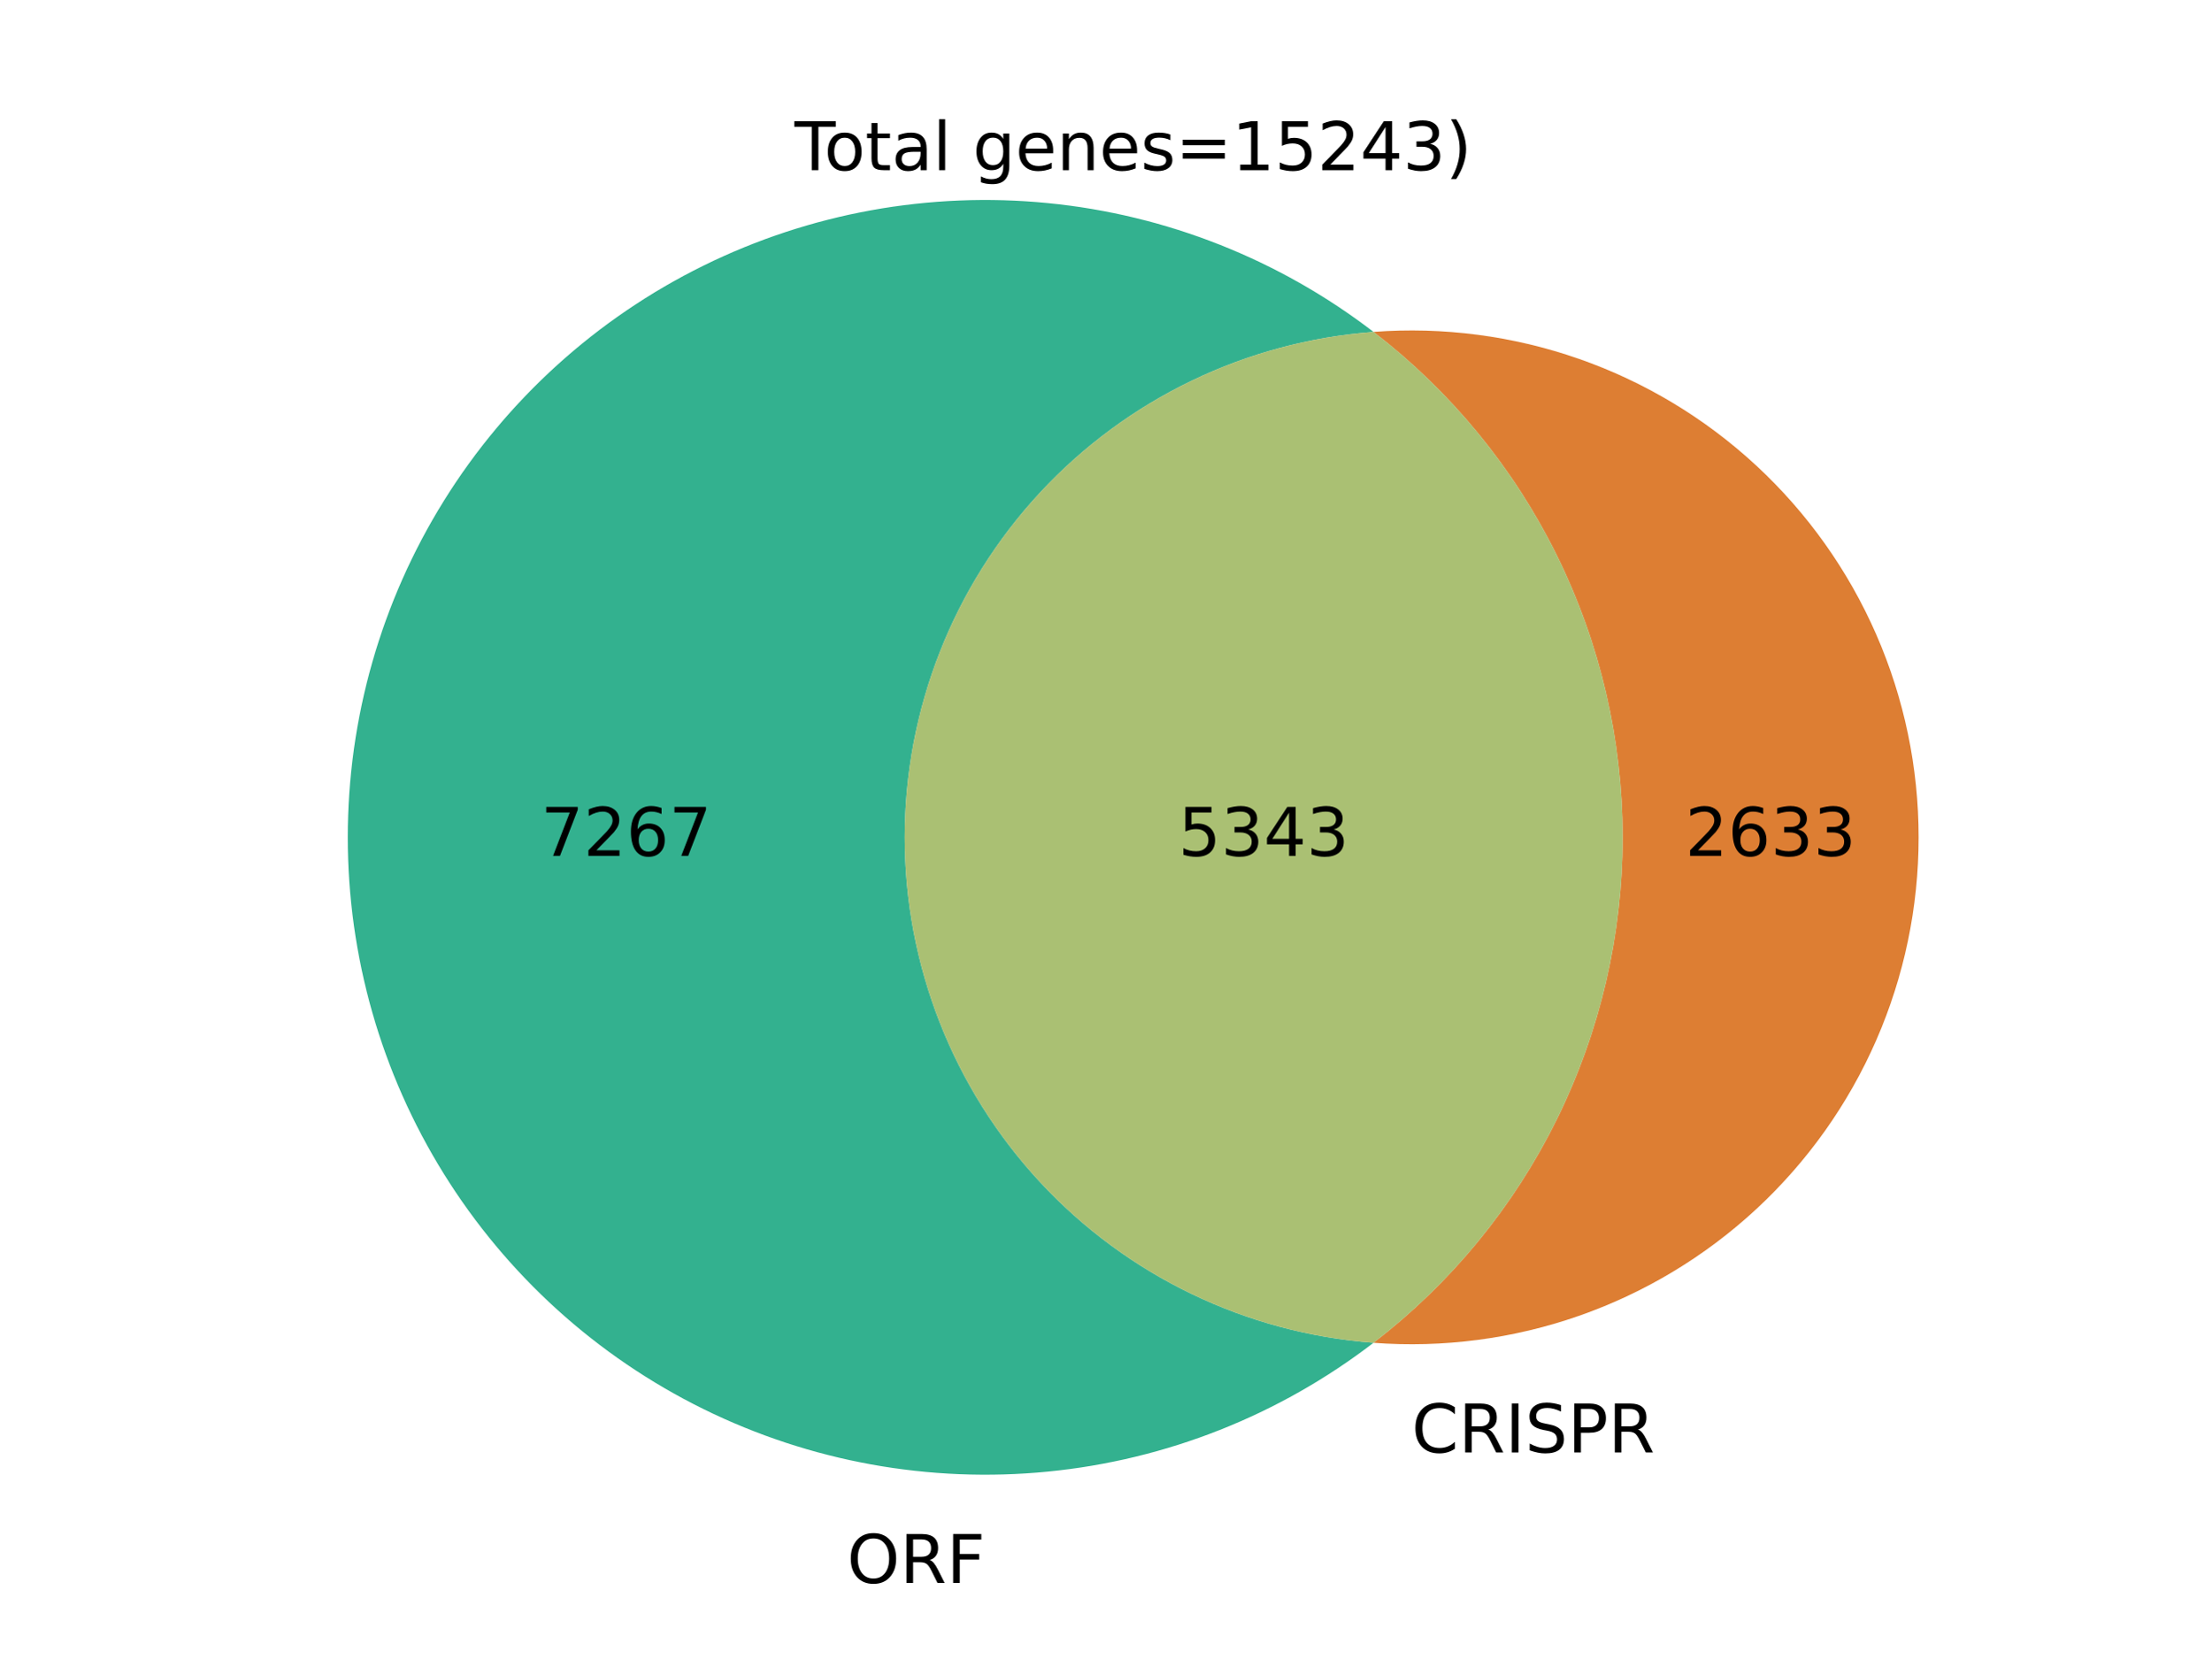
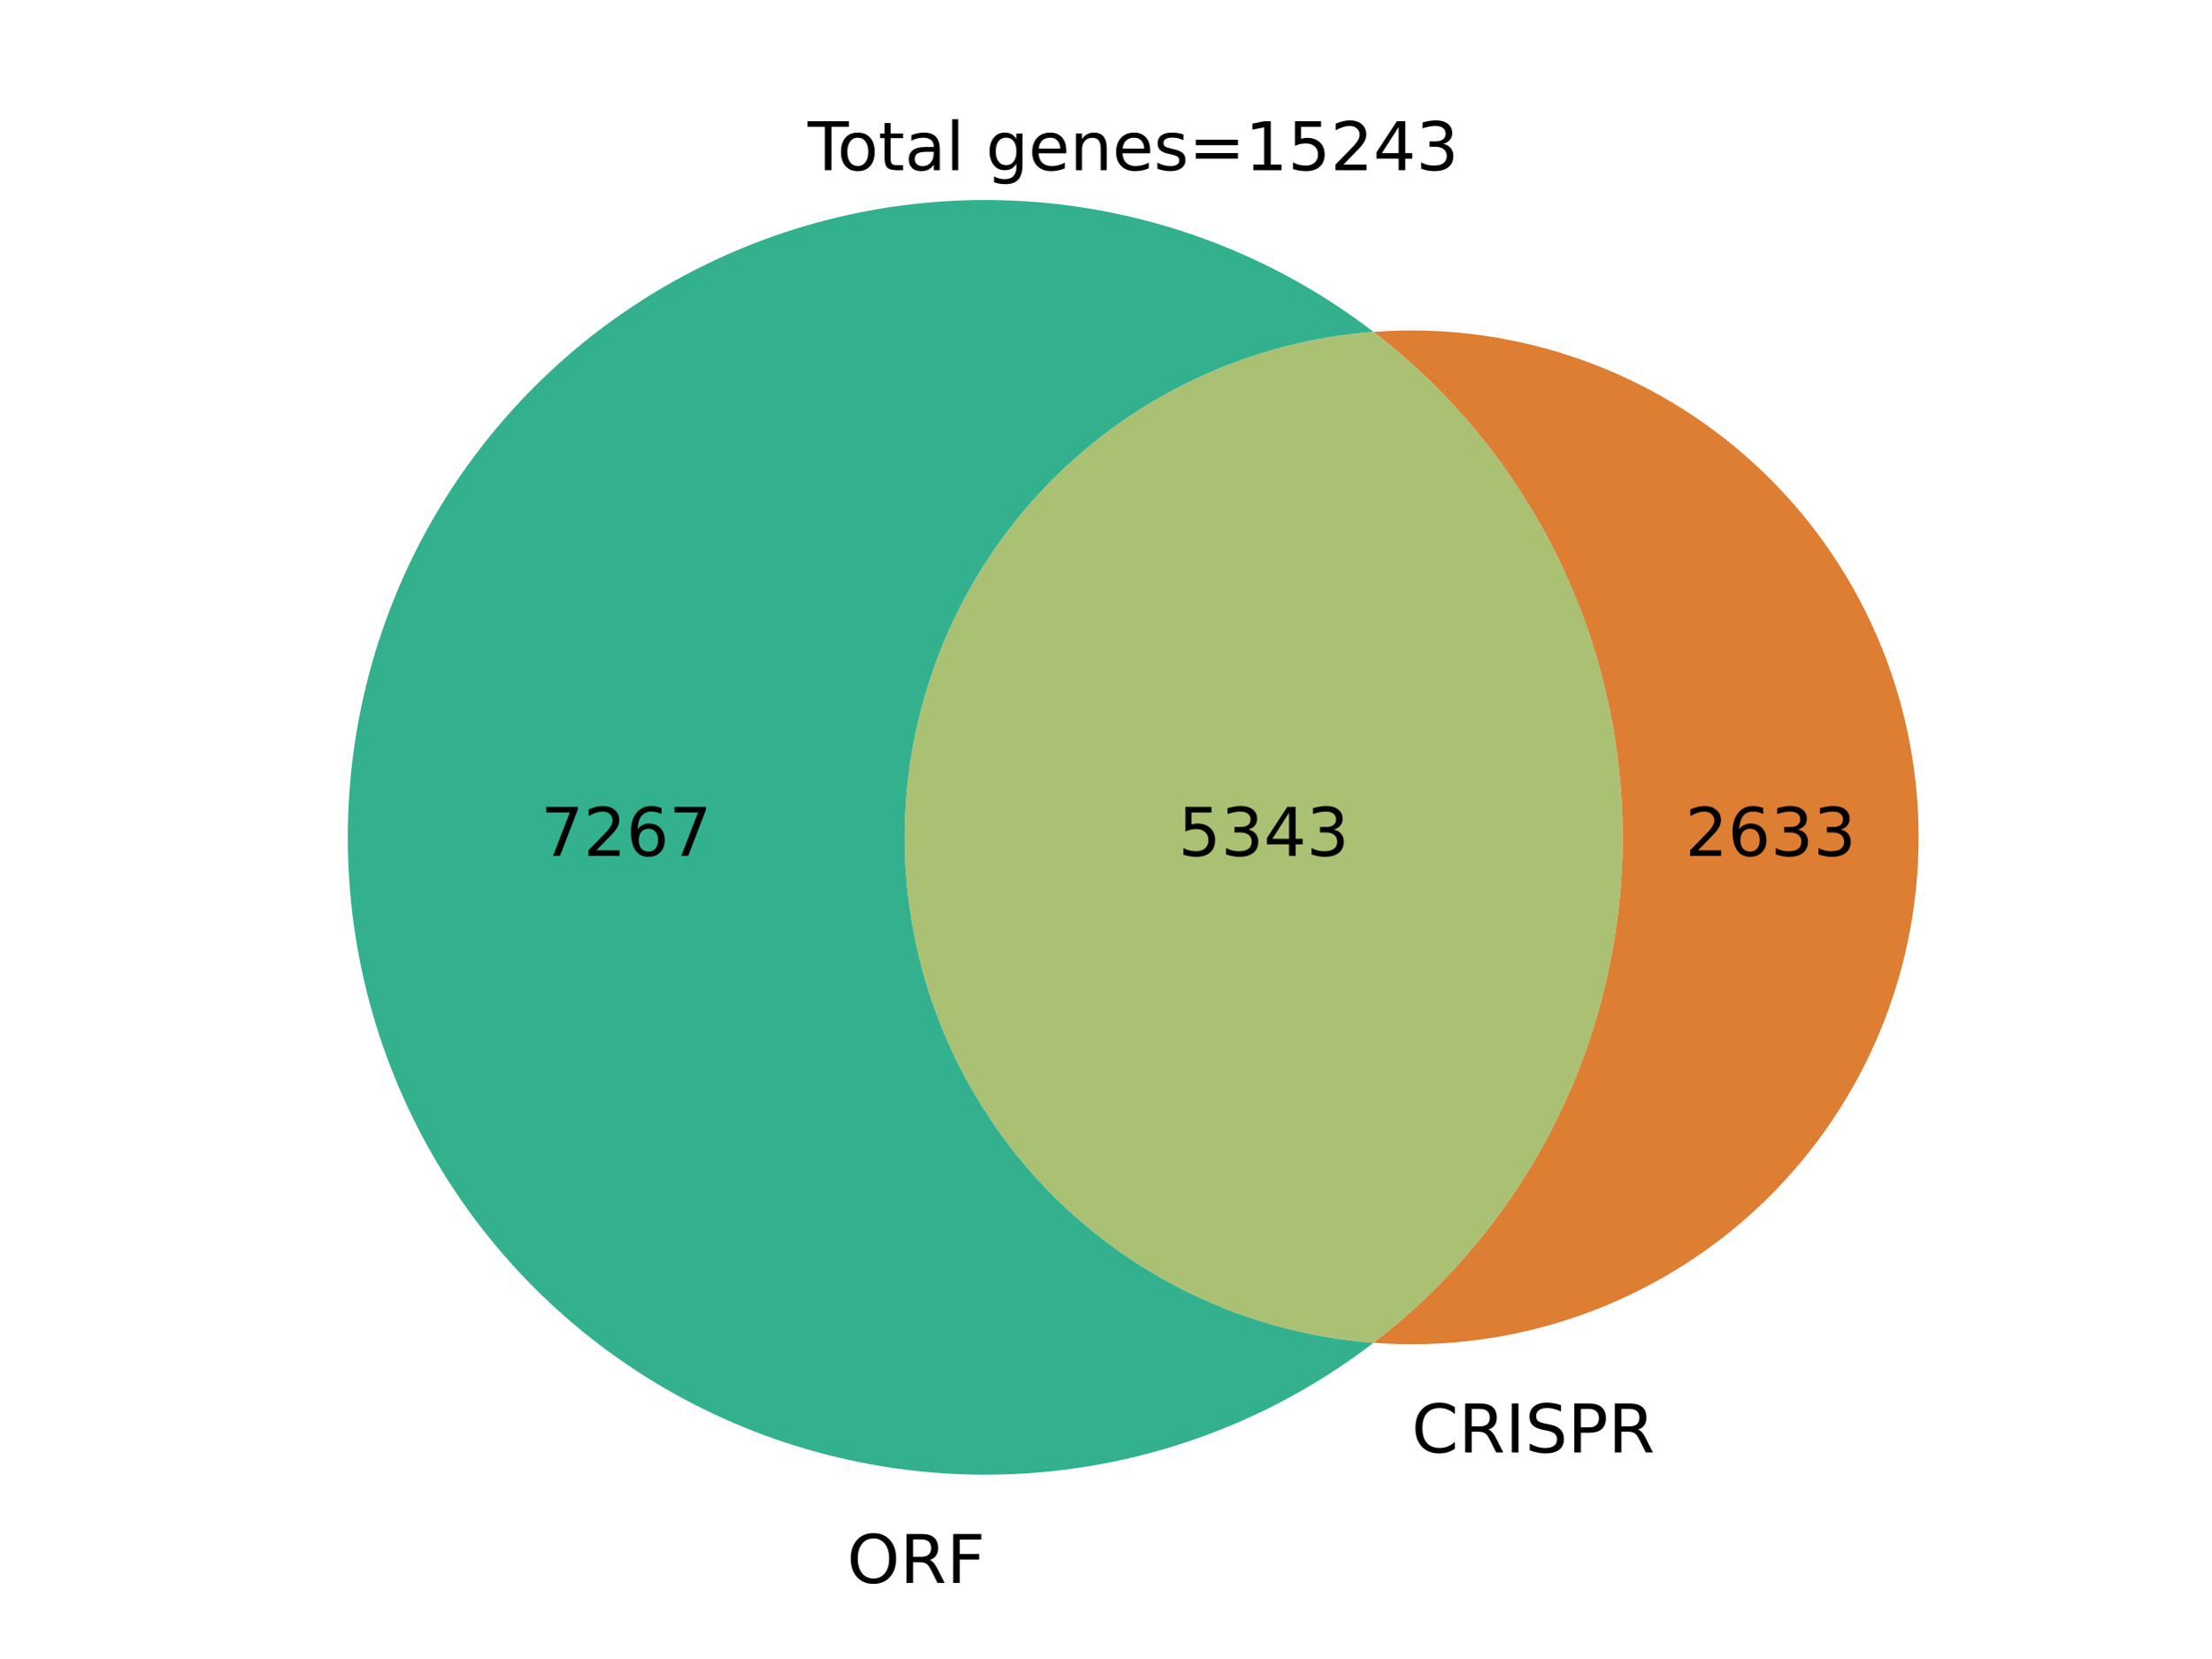
<svg xmlns="http://www.w3.org/2000/svg" xmlns:xlink="http://www.w3.org/1999/xlink" width="460.8pt" height="345.6pt" viewBox="0 0 460.8 345.6" version="1.1">
  <defs>
    <style type="text/css">*{stroke-linejoin: round; stroke-linecap: butt}</style>
  </defs>
  <g id="figure_1">
    <g id="patch_1">
      <path d="M 0 345.6  L 460.8 345.6  L 460.8 0  L 0 0  L 0 345.6  z " style="fill: none" />
    </g>
    <g id="axes_1">
      <g id="patch_2">
-         <path d="M 286.242 279.882  C 259.681 277.877 234.837 265.9 216.726 246.37  C 198.614 226.839 188.541 201.164 188.541 174.528  C 188.541 147.892 198.614 122.217 216.726 102.686  C 234.837 83.156 259.681 71.179 286.242 69.174  C 266.575 54.068 243.067 44.766 218.388 42.326  C 193.71 39.886 168.835 44.405 146.591 55.367  C 124.347 66.33 105.611 83.305 92.513 104.362  C 79.415 125.419 72.472 149.729 72.472 174.528  C 72.472 199.327 79.415 223.637 92.513 244.694  C 105.611 265.751 124.347 282.726 146.591 293.689  C 168.835 304.651 193.71 309.17 218.388 306.73  C 243.067 304.29 266.575 294.988 286.242 279.882  " clip-path="url(#p01fee1c030)" style="fill: #009e73; opacity: 0.8" />
+         <path d="M 286.242 279.882  C 259.681 277.877 234.837 265.9 216.726 246.37  C 198.614 226.839 188.541 201.164 188.541 174.528  C 188.541 147.892 198.614 122.217 216.726 102.686  C 234.837 83.156 259.681 71.179 286.242 69.174  C 266.575 54.068 243.067 44.766 218.388 42.326  C 193.71 39.886 168.835 44.405 146.591 55.367  C 124.347 66.33 105.611 83.305 92.513 104.362  C 79.415 125.419 72.472 149.729 72.472 174.528  C 72.472 199.327 79.415 223.637 92.513 244.694  C 105.611 265.751 124.347 282.726 146.591 293.689  C 168.835 304.651 193.71 309.17 218.388 306.73  C 243.067 304.29 266.575 294.988 286.242 279.882  " clip-path="url(#p03241546a3)" style="fill: #009e73; opacity: 0.8" />
      </g>
      <g id="patch_3">
-         <path d="M 286.242 69.174  C 302.392 81.58 315.476 97.534 324.479 115.801  C 333.481 134.068 338.164 154.163 338.164 174.528  C 338.164 194.893 333.481 214.988 324.479 233.255  C 315.476 251.522 302.392 267.476 286.242 279.882  C 300.745 280.977 315.319 279.065 329.049 274.267  C 342.779 269.469 355.372 261.887 366.036 251.997  C 376.701 242.107 385.209 230.121 391.027 216.791  C 396.845 203.461 399.848 189.072 399.848 174.528  C 399.848 159.984 396.845 145.595 391.027 132.265  C 385.209 118.935 376.701 106.949 366.036 97.059  C 355.372 87.169 342.779 79.587 329.049 74.789  C 315.319 69.991 300.745 68.079 286.242 69.174  " clip-path="url(#p01fee1c030)" style="fill: #d55e00; opacity: 0.8" />
+         <path d="M 286.242 69.174  C 302.392 81.58 315.476 97.534 324.479 115.801  C 333.481 134.068 338.164 154.163 338.164 174.528  C 338.164 194.893 333.481 214.988 324.479 233.255  C 315.476 251.522 302.392 267.476 286.242 279.882  C 300.745 280.977 315.319 279.065 329.049 274.267  C 342.779 269.469 355.372 261.887 366.036 251.997  C 376.701 242.107 385.209 230.121 391.027 216.791  C 396.845 203.461 399.848 189.072 399.848 174.528  C 399.848 159.984 396.845 145.595 391.027 132.265  C 385.209 118.935 376.701 106.949 366.036 97.059  C 355.372 87.169 342.779 79.587 329.049 74.789  C 315.319 69.991 300.745 68.079 286.242 69.174  " clip-path="url(#p03241546a3)" style="fill: #d55e00; opacity: 0.8" />
      </g>
      <g id="patch_4">
-         <path d="M 286.242 279.882  C 302.392 267.476 315.476 251.522 324.479 233.255  C 333.481 214.988 338.164 194.893 338.164 174.528  C 338.164 154.163 333.481 134.068 324.479 115.801  C 315.476 97.534 302.392 81.58 286.242 69.174  C 259.681 71.179 234.837 83.156 216.726 102.686  C 198.614 122.217 188.541 147.892 188.541 174.528  C 188.541 201.164 198.614 226.839 216.726 246.37  C 234.837 265.9 259.681 277.877 286.242 279.882  " clip-path="url(#p01fee1c030)" style="fill: #95b050; opacity: 0.8" />
+         <path d="M 286.242 279.882  C 302.392 267.476 315.476 251.522 324.479 233.255  C 333.481 214.988 338.164 194.893 338.164 174.528  C 338.164 154.163 333.481 134.068 324.479 115.801  C 315.476 97.534 302.392 81.58 286.242 69.174  C 259.681 71.179 234.837 83.156 216.726 102.686  C 198.614 122.217 188.541 147.892 188.541 174.528  C 188.541 201.164 198.614 226.839 216.726 246.37  C 234.837 265.9 259.681 277.877 286.242 279.882  " clip-path="url(#p03241546a3)" style="fill: #95b050; opacity: 0.8" />
      </g>
      <g id="text_1">
        <g transform="translate(112.6913 178.3911) scale(0.14 -0.14)">
          <defs>
            <path id="DejaVuSans-37" d="M 525 4666  L 3525 4666  L 3525 4397  L 1831 0  L 1172 0  L 2766 4134  L 525 4134  L 525 4666  z " transform="scale(0.015625)" />
            <path id="DejaVuSans-32" d="M 1228 531  L 3431 531  L 3431 0  L 469 0  L 469 531  Q 828 903 1448 1529  Q 2069 2156 2228 2338  Q 2531 2678 2651 2914  Q 2772 3150 2772 3378  Q 2772 3750 2511 3984  Q 2250 4219 1831 4219  Q 1534 4219 1204 4116  Q 875 4013 500 3803  L 500 4441  Q 881 4594 1212 4672  Q 1544 4750 1819 4750  Q 2544 4750 2975 4387  Q 3406 4025 3406 3419  Q 3406 3131 3298 2873  Q 3191 2616 2906 2266  Q 2828 2175 2409 1742  Q 1991 1309 1228 531  z " transform="scale(0.015625)" />
            <path id="DejaVuSans-36" d="M 2113 2584  Q 1688 2584 1439 2293  Q 1191 2003 1191 1497  Q 1191 994 1439 701  Q 1688 409 2113 409  Q 2538 409 2786 701  Q 3034 994 3034 1497  Q 3034 2003 2786 2293  Q 2538 2584 2113 2584  z M 3366 4563  L 3366 3988  Q 3128 4100 2886 4159  Q 2644 4219 2406 4219  Q 1781 4219 1451 3797  Q 1122 3375 1075 2522  Q 1259 2794 1537 2939  Q 1816 3084 2150 3084  Q 2853 3084 3261 2657  Q 3669 2231 3669 1497  Q 3669 778 3244 343  Q 2819 -91 2113 -91  Q 1303 -91 875 529  Q 447 1150 447 2328  Q 447 3434 972 4092  Q 1497 4750 2381 4750  Q 2619 4750 2861 4703  Q 3103 4656 3366 4563  z " transform="scale(0.015625)" />
          </defs>
          <use xlink:href="#DejaVuSans-37" />
          <use xlink:href="#DejaVuSans-32" x="63.623" />
          <use xlink:href="#DejaVuSans-36" x="127.246" />
          <use xlink:href="#DejaVuSans-37" x="190.869" />
        </g>
      </g>
      <g id="text_2">
        <g transform="translate(351.1913 178.3911) scale(0.14 -0.14)">
          <defs>
            <path id="DejaVuSans-33" d="M 2597 2516  Q 3050 2419 3304 2112  Q 3559 1806 3559 1356  Q 3559 666 3084 287  Q 2609 -91 1734 -91  Q 1441 -91 1130 -33  Q 819 25 488 141  L 488 750  Q 750 597 1062 519  Q 1375 441 1716 441  Q 2309 441 2620 675  Q 2931 909 2931 1356  Q 2931 1769 2642 2001  Q 2353 2234 1838 2234  L 1294 2234  L 1294 2753  L 1863 2753  Q 2328 2753 2575 2939  Q 2822 3125 2822 3475  Q 2822 3834 2567 4026  Q 2313 4219 1838 4219  Q 1578 4219 1281 4162  Q 984 4106 628 3988  L 628 4550  Q 988 4650 1302 4700  Q 1616 4750 1894 4750  Q 2613 4750 3031 4423  Q 3450 4097 3450 3541  Q 3450 3153 3228 2886  Q 3006 2619 2597 2516  z " transform="scale(0.015625)" />
          </defs>
          <use xlink:href="#DejaVuSans-32" />
          <use xlink:href="#DejaVuSans-36" x="63.623" />
          <use xlink:href="#DejaVuSans-33" x="127.246" />
          <use xlink:href="#DejaVuSans-33" x="190.869" />
        </g>
      </g>
      <g id="text_3">
        <g transform="translate(245.5377 178.3911) scale(0.14 -0.14)">
          <defs>
            <path id="DejaVuSans-35" d="M 691 4666  L 3169 4666  L 3169 4134  L 1269 4134  L 1269 2991  Q 1406 3038 1543 3061  Q 1681 3084 1819 3084  Q 2600 3084 3056 2656  Q 3513 2228 3513 1497  Q 3513 744 3044 326  Q 2575 -91 1722 -91  Q 1428 -91 1123 -41  Q 819 9 494 109  L 494 744  Q 775 591 1075 516  Q 1375 441 1709 441  Q 2250 441 2565 725  Q 2881 1009 2881 1497  Q 2881 1984 2565 2268  Q 2250 2553 1709 2553  Q 1456 2553 1204 2497  Q 953 2441 691 2322  L 691 4666  z " transform="scale(0.015625)" />
            <path id="DejaVuSans-34" d="M 2419 4116  L 825 1625  L 2419 1625  L 2419 4116  z M 2253 4666  L 3047 4666  L 3047 1625  L 3713 1625  L 3713 1100  L 3047 1100  L 3047 0  L 2419 0  L 2419 1100  L 313 1100  L 313 1709  L 2253 4666  z " transform="scale(0.015625)" />
          </defs>
          <use xlink:href="#DejaVuSans-35" />
          <use xlink:href="#DejaVuSans-33" x="63.623" />
          <use xlink:href="#DejaVuSans-34" x="127.246" />
          <use xlink:href="#DejaVuSans-33" x="190.869" />
        </g>
      </g>
      <g id="text_4">
        <g transform="translate(176.5173 329.9371) scale(0.14 -0.14)">
          <defs>
            <path id="DejaVuSans-4f" d="M 2522 4238  Q 1834 4238 1429 3725  Q 1025 3213 1025 2328  Q 1025 1447 1429 934  Q 1834 422 2522 422  Q 3209 422 3611 934  Q 4013 1447 4013 2328  Q 4013 3213 3611 3725  Q 3209 4238 2522 4238  z M 2522 4750  Q 3503 4750 4090 4092  Q 4678 3434 4678 2328  Q 4678 1225 4090 567  Q 3503 -91 2522 -91  Q 1538 -91 948 565  Q 359 1222 359 2328  Q 359 3434 948 4092  Q 1538 4750 2522 4750  z " transform="scale(0.015625)" />
            <path id="DejaVuSans-52" d="M 2841 2188  Q 3044 2119 3236 1894  Q 3428 1669 3622 1275  L 4263 0  L 3584 0  L 2988 1197  Q 2756 1666 2539 1819  Q 2322 1972 1947 1972  L 1259 1972  L 1259 0  L 628 0  L 628 4666  L 2053 4666  Q 2853 4666 3247 4331  Q 3641 3997 3641 3322  Q 3641 2881 3436 2590  Q 3231 2300 2841 2188  z M 1259 4147  L 1259 2491  L 2053 2491  Q 2509 2491 2742 2702  Q 2975 2913 2975 3322  Q 2975 3731 2742 3939  Q 2509 4147 2053 4147  L 1259 4147  z " transform="scale(0.015625)" />
            <path id="DejaVuSans-46" d="M 628 4666  L 3309 4666  L 3309 4134  L 1259 4134  L 1259 2759  L 3109 2759  L 3109 2228  L 1259 2228  L 1259 0  L 628 0  L 628 4666  z " transform="scale(0.015625)" />
          </defs>
          <use xlink:href="#DejaVuSans-4f" />
          <use xlink:href="#DejaVuSans-52" x="78.711" />
          <use xlink:href="#DejaVuSans-46" x="148.193" />
        </g>
      </g>
      <g id="text_5">
        <g transform="translate(294.1948 302.7445) scale(0.14 -0.14)">
          <defs>
            <path id="DejaVuSans-43" d="M 4122 4306  L 4122 3641  Q 3803 3938 3442 4084  Q 3081 4231 2675 4231  Q 1875 4231 1450 3742  Q 1025 3253 1025 2328  Q 1025 1406 1450 917  Q 1875 428 2675 428  Q 3081 428 3442 575  Q 3803 722 4122 1019  L 4122 359  Q 3791 134 3420 21  Q 3050 -91 2638 -91  Q 1578 -91 968 557  Q 359 1206 359 2328  Q 359 3453 968 4101  Q 1578 4750 2638 4750  Q 3056 4750 3426 4639  Q 3797 4528 4122 4306  z " transform="scale(0.015625)" />
            <path id="DejaVuSans-49" d="M 628 4666  L 1259 4666  L 1259 0  L 628 0  L 628 4666  z " transform="scale(0.015625)" />
            <path id="DejaVuSans-53" d="M 3425 4513  L 3425 3897  Q 3066 4069 2747 4153  Q 2428 4238 2131 4238  Q 1616 4238 1336 4038  Q 1056 3838 1056 3469  Q 1056 3159 1242 3001  Q 1428 2844 1947 2747  L 2328 2669  Q 3034 2534 3370 2195  Q 3706 1856 3706 1288  Q 3706 609 3251 259  Q 2797 -91 1919 -91  Q 1588 -91 1214 -16  Q 841 59 441 206  L 441 856  Q 825 641 1194 531  Q 1563 422 1919 422  Q 2459 422 2753 634  Q 3047 847 3047 1241  Q 3047 1584 2836 1778  Q 2625 1972 2144 2069  L 1759 2144  Q 1053 2284 737 2584  Q 422 2884 422 3419  Q 422 4038 858 4394  Q 1294 4750 2059 4750  Q 2388 4750 2728 4690  Q 3069 4631 3425 4513  z " transform="scale(0.015625)" />
            <path id="DejaVuSans-50" d="M 1259 4147  L 1259 2394  L 2053 2394  Q 2494 2394 2734 2622  Q 2975 2850 2975 3272  Q 2975 3691 2734 3919  Q 2494 4147 2053 4147  L 1259 4147  z M 628 4666  L 2053 4666  Q 2838 4666 3239 4311  Q 3641 3956 3641 3272  Q 3641 2581 3239 2228  Q 2838 1875 2053 1875  L 1259 1875  L 1259 0  L 628 0  L 628 4666  z " transform="scale(0.015625)" />
          </defs>
          <use xlink:href="#DejaVuSans-43" />
          <use xlink:href="#DejaVuSans-52" x="69.824" />
          <use xlink:href="#DejaVuSans-49" x="139.307" />
          <use xlink:href="#DejaVuSans-53" x="168.799" />
          <use xlink:href="#DejaVuSans-50" x="232.275" />
          <use xlink:href="#DejaVuSans-52" x="292.578" />
        </g>
      </g>
      <g id="text_6">
-         <g transform="translate(165.5814 35.472) scale(0.14 -0.14)">
+         <g transform="translate(168.3125 35.472) scale(0.14 -0.14)">
          <defs>
            <path id="DejaVuSans-54" d="M -19 4666  L 3928 4666  L 3928 4134  L 2272 4134  L 2272 0  L 1638 0  L 1638 4134  L -19 4134  L -19 4666  z " transform="scale(0.015625)" />
            <path id="DejaVuSans-6f" d="M 1959 3097  Q 1497 3097 1228 2736  Q 959 2375 959 1747  Q 959 1119 1226 758  Q 1494 397 1959 397  Q 2419 397 2687 759  Q 2956 1122 2956 1747  Q 2956 2369 2687 2733  Q 2419 3097 1959 3097  z M 1959 3584  Q 2709 3584 3137 3096  Q 3566 2609 3566 1747  Q 3566 888 3137 398  Q 2709 -91 1959 -91  Q 1206 -91 779 398  Q 353 888 353 1747  Q 353 2609 779 3096  Q 1206 3584 1959 3584  z " transform="scale(0.015625)" />
            <path id="DejaVuSans-74" d="M 1172 4494  L 1172 3500  L 2356 3500  L 2356 3053  L 1172 3053  L 1172 1153  Q 1172 725 1289 603  Q 1406 481 1766 481  L 2356 481  L 2356 0  L 1766 0  Q 1100 0 847 248  Q 594 497 594 1153  L 594 3053  L 172 3053  L 172 3500  L 594 3500  L 594 4494  L 1172 4494  z " transform="scale(0.015625)" />
            <path id="DejaVuSans-61" d="M 2194 1759  Q 1497 1759 1228 1600  Q 959 1441 959 1056  Q 959 750 1161 570  Q 1363 391 1709 391  Q 2188 391 2477 730  Q 2766 1069 2766 1631  L 2766 1759  L 2194 1759  z M 3341 1997  L 3341 0  L 2766 0  L 2766 531  Q 2569 213 2275 61  Q 1981 -91 1556 -91  Q 1019 -91 701 211  Q 384 513 384 1019  Q 384 1609 779 1909  Q 1175 2209 1959 2209  L 2766 2209  L 2766 2266  Q 2766 2663 2505 2880  Q 2244 3097 1772 3097  Q 1472 3097 1187 3025  Q 903 2953 641 2809  L 641 3341  Q 956 3463 1253 3523  Q 1550 3584 1831 3584  Q 2591 3584 2966 3190  Q 3341 2797 3341 1997  z " transform="scale(0.015625)" />
            <path id="DejaVuSans-6c" d="M 603 4863  L 1178 4863  L 1178 0  L 603 0  L 603 4863  z " transform="scale(0.015625)" />
            <path id="DejaVuSans-20" transform="scale(0.015625)" />
            <path id="DejaVuSans-67" d="M 2906 1791  Q 2906 2416 2648 2759  Q 2391 3103 1925 3103  Q 1463 3103 1205 2759  Q 947 2416 947 1791  Q 947 1169 1205 825  Q 1463 481 1925 481  Q 2391 481 2648 825  Q 2906 1169 2906 1791  z M 3481 434  Q 3481 -459 3084 -895  Q 2688 -1331 1869 -1331  Q 1566 -1331 1297 -1286  Q 1028 -1241 775 -1147  L 775 -588  Q 1028 -725 1275 -790  Q 1522 -856 1778 -856  Q 2344 -856 2625 -561  Q 2906 -266 2906 331  L 2906 616  Q 2728 306 2450 153  Q 2172 0 1784 0  Q 1141 0 747 490  Q 353 981 353 1791  Q 353 2603 747 3093  Q 1141 3584 1784 3584  Q 2172 3584 2450 3431  Q 2728 3278 2906 2969  L 2906 3500  L 3481 3500  L 3481 434  z " transform="scale(0.015625)" />
            <path id="DejaVuSans-65" d="M 3597 1894  L 3597 1613  L 953 1613  Q 991 1019 1311 708  Q 1631 397 2203 397  Q 2534 397 2845 478  Q 3156 559 3463 722  L 3463 178  Q 3153 47 2828 -22  Q 2503 -91 2169 -91  Q 1331 -91 842 396  Q 353 884 353 1716  Q 353 2575 817 3079  Q 1281 3584 2069 3584  Q 2775 3584 3186 3129  Q 3597 2675 3597 1894  z M 3022 2063  Q 3016 2534 2758 2815  Q 2500 3097 2075 3097  Q 1594 3097 1305 2825  Q 1016 2553 972 2059  L 3022 2063  z " transform="scale(0.015625)" />
            <path id="DejaVuSans-6e" d="M 3513 2113  L 3513 0  L 2938 0  L 2938 2094  Q 2938 2591 2744 2837  Q 2550 3084 2163 3084  Q 1697 3084 1428 2787  Q 1159 2491 1159 1978  L 1159 0  L 581 0  L 581 3500  L 1159 3500  L 1159 2956  Q 1366 3272 1645 3428  Q 1925 3584 2291 3584  Q 2894 3584 3203 3211  Q 3513 2838 3513 2113  z " transform="scale(0.015625)" />
            <path id="DejaVuSans-73" d="M 2834 3397  L 2834 2853  Q 2591 2978 2328 3040  Q 2066 3103 1784 3103  Q 1356 3103 1142 2972  Q 928 2841 928 2578  Q 928 2378 1081 2264  Q 1234 2150 1697 2047  L 1894 2003  Q 2506 1872 2764 1633  Q 3022 1394 3022 966  Q 3022 478 2636 193  Q 2250 -91 1575 -91  Q 1294 -91 989 -36  Q 684 19 347 128  L 347 722  Q 666 556 975 473  Q 1284 391 1588 391  Q 1994 391 2212 530  Q 2431 669 2431 922  Q 2431 1156 2273 1281  Q 2116 1406 1581 1522  L 1381 1569  Q 847 1681 609 1914  Q 372 2147 372 2553  Q 372 3047 722 3315  Q 1072 3584 1716 3584  Q 2034 3584 2315 3537  Q 2597 3491 2834 3397  z " transform="scale(0.015625)" />
            <path id="DejaVuSans-3d" d="M 678 2906  L 4684 2906  L 4684 2381  L 678 2381  L 678 2906  z M 678 1631  L 4684 1631  L 4684 1100  L 678 1100  L 678 1631  z " transform="scale(0.015625)" />
            <path id="DejaVuSans-31" d="M 794 531  L 1825 531  L 1825 4091  L 703 3866  L 703 4441  L 1819 4666  L 2450 4666  L 2450 531  L 3481 531  L 3481 0  L 794 0  L 794 531  z " transform="scale(0.015625)" />
-             <path id="DejaVuSans-29" d="M 513 4856  L 1013 4856  Q 1481 4119 1714 3412  Q 1947 2706 1947 2009  Q 1947 1309 1714 600  Q 1481 -109 1013 -844  L 513 -844  Q 928 -128 1133 580  Q 1338 1288 1338 2009  Q 1338 2731 1133 3434  Q 928 4138 513 4856  z " transform="scale(0.015625)" />
          </defs>
          <use xlink:href="#DejaVuSans-54" />
          <use xlink:href="#DejaVuSans-6f" x="44.084" />
          <use xlink:href="#DejaVuSans-74" x="105.266" />
          <use xlink:href="#DejaVuSans-61" x="144.475" />
          <use xlink:href="#DejaVuSans-6c" x="205.754" />
          <use xlink:href="#DejaVuSans-20" x="233.537" />
          <use xlink:href="#DejaVuSans-67" x="265.324" />
          <use xlink:href="#DejaVuSans-65" x="328.801" />
          <use xlink:href="#DejaVuSans-6e" x="390.324" />
          <use xlink:href="#DejaVuSans-65" x="453.703" />
          <use xlink:href="#DejaVuSans-73" x="515.227" />
          <use xlink:href="#DejaVuSans-3d" x="567.326" />
          <use xlink:href="#DejaVuSans-31" x="651.115" />
          <use xlink:href="#DejaVuSans-35" x="714.738" />
          <use xlink:href="#DejaVuSans-32" x="778.361" />
          <use xlink:href="#DejaVuSans-34" x="841.984" />
          <use xlink:href="#DejaVuSans-33" x="905.607" />
-           <use xlink:href="#DejaVuSans-29" x="969.23" />
        </g>
      </g>
    </g>
  </g>
  <defs>
-     <clipPath id="p01fee1c030">
+     <clipPath id="p03241546a3">
      <rect x="72.262" y="41.472" width="327.796" height="266.112" />
    </clipPath>
  </defs>
</svg>
